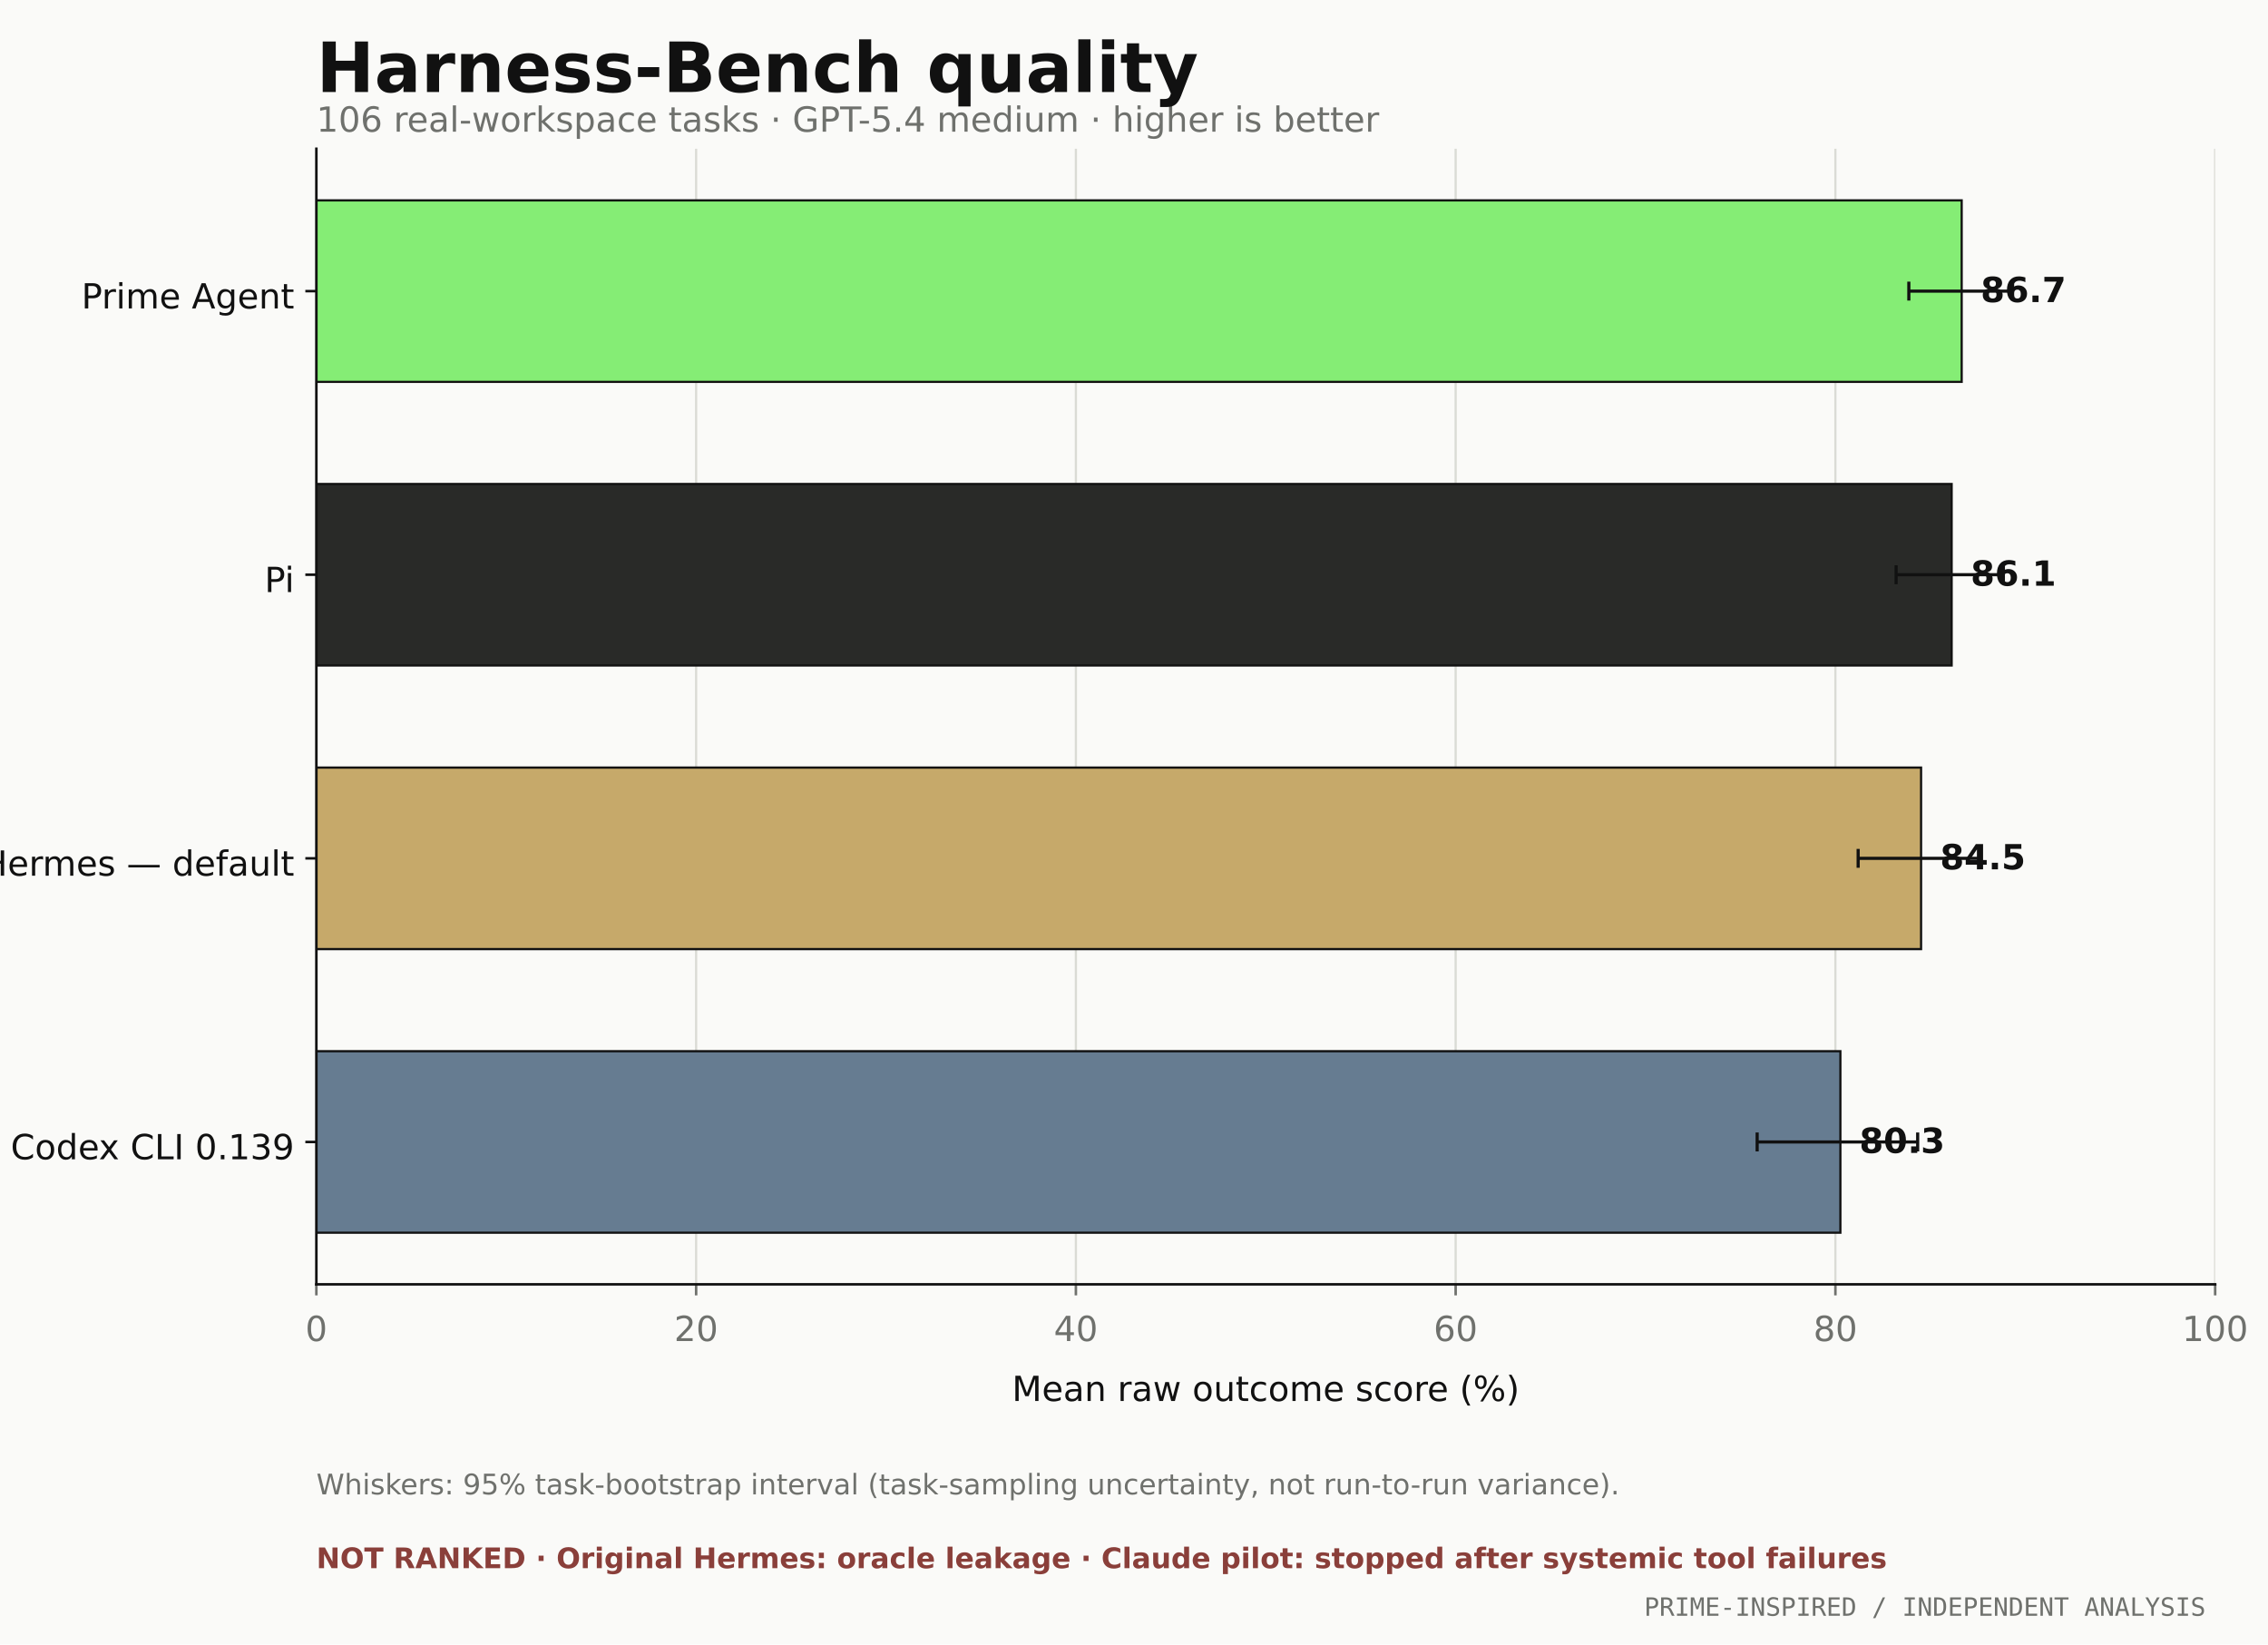
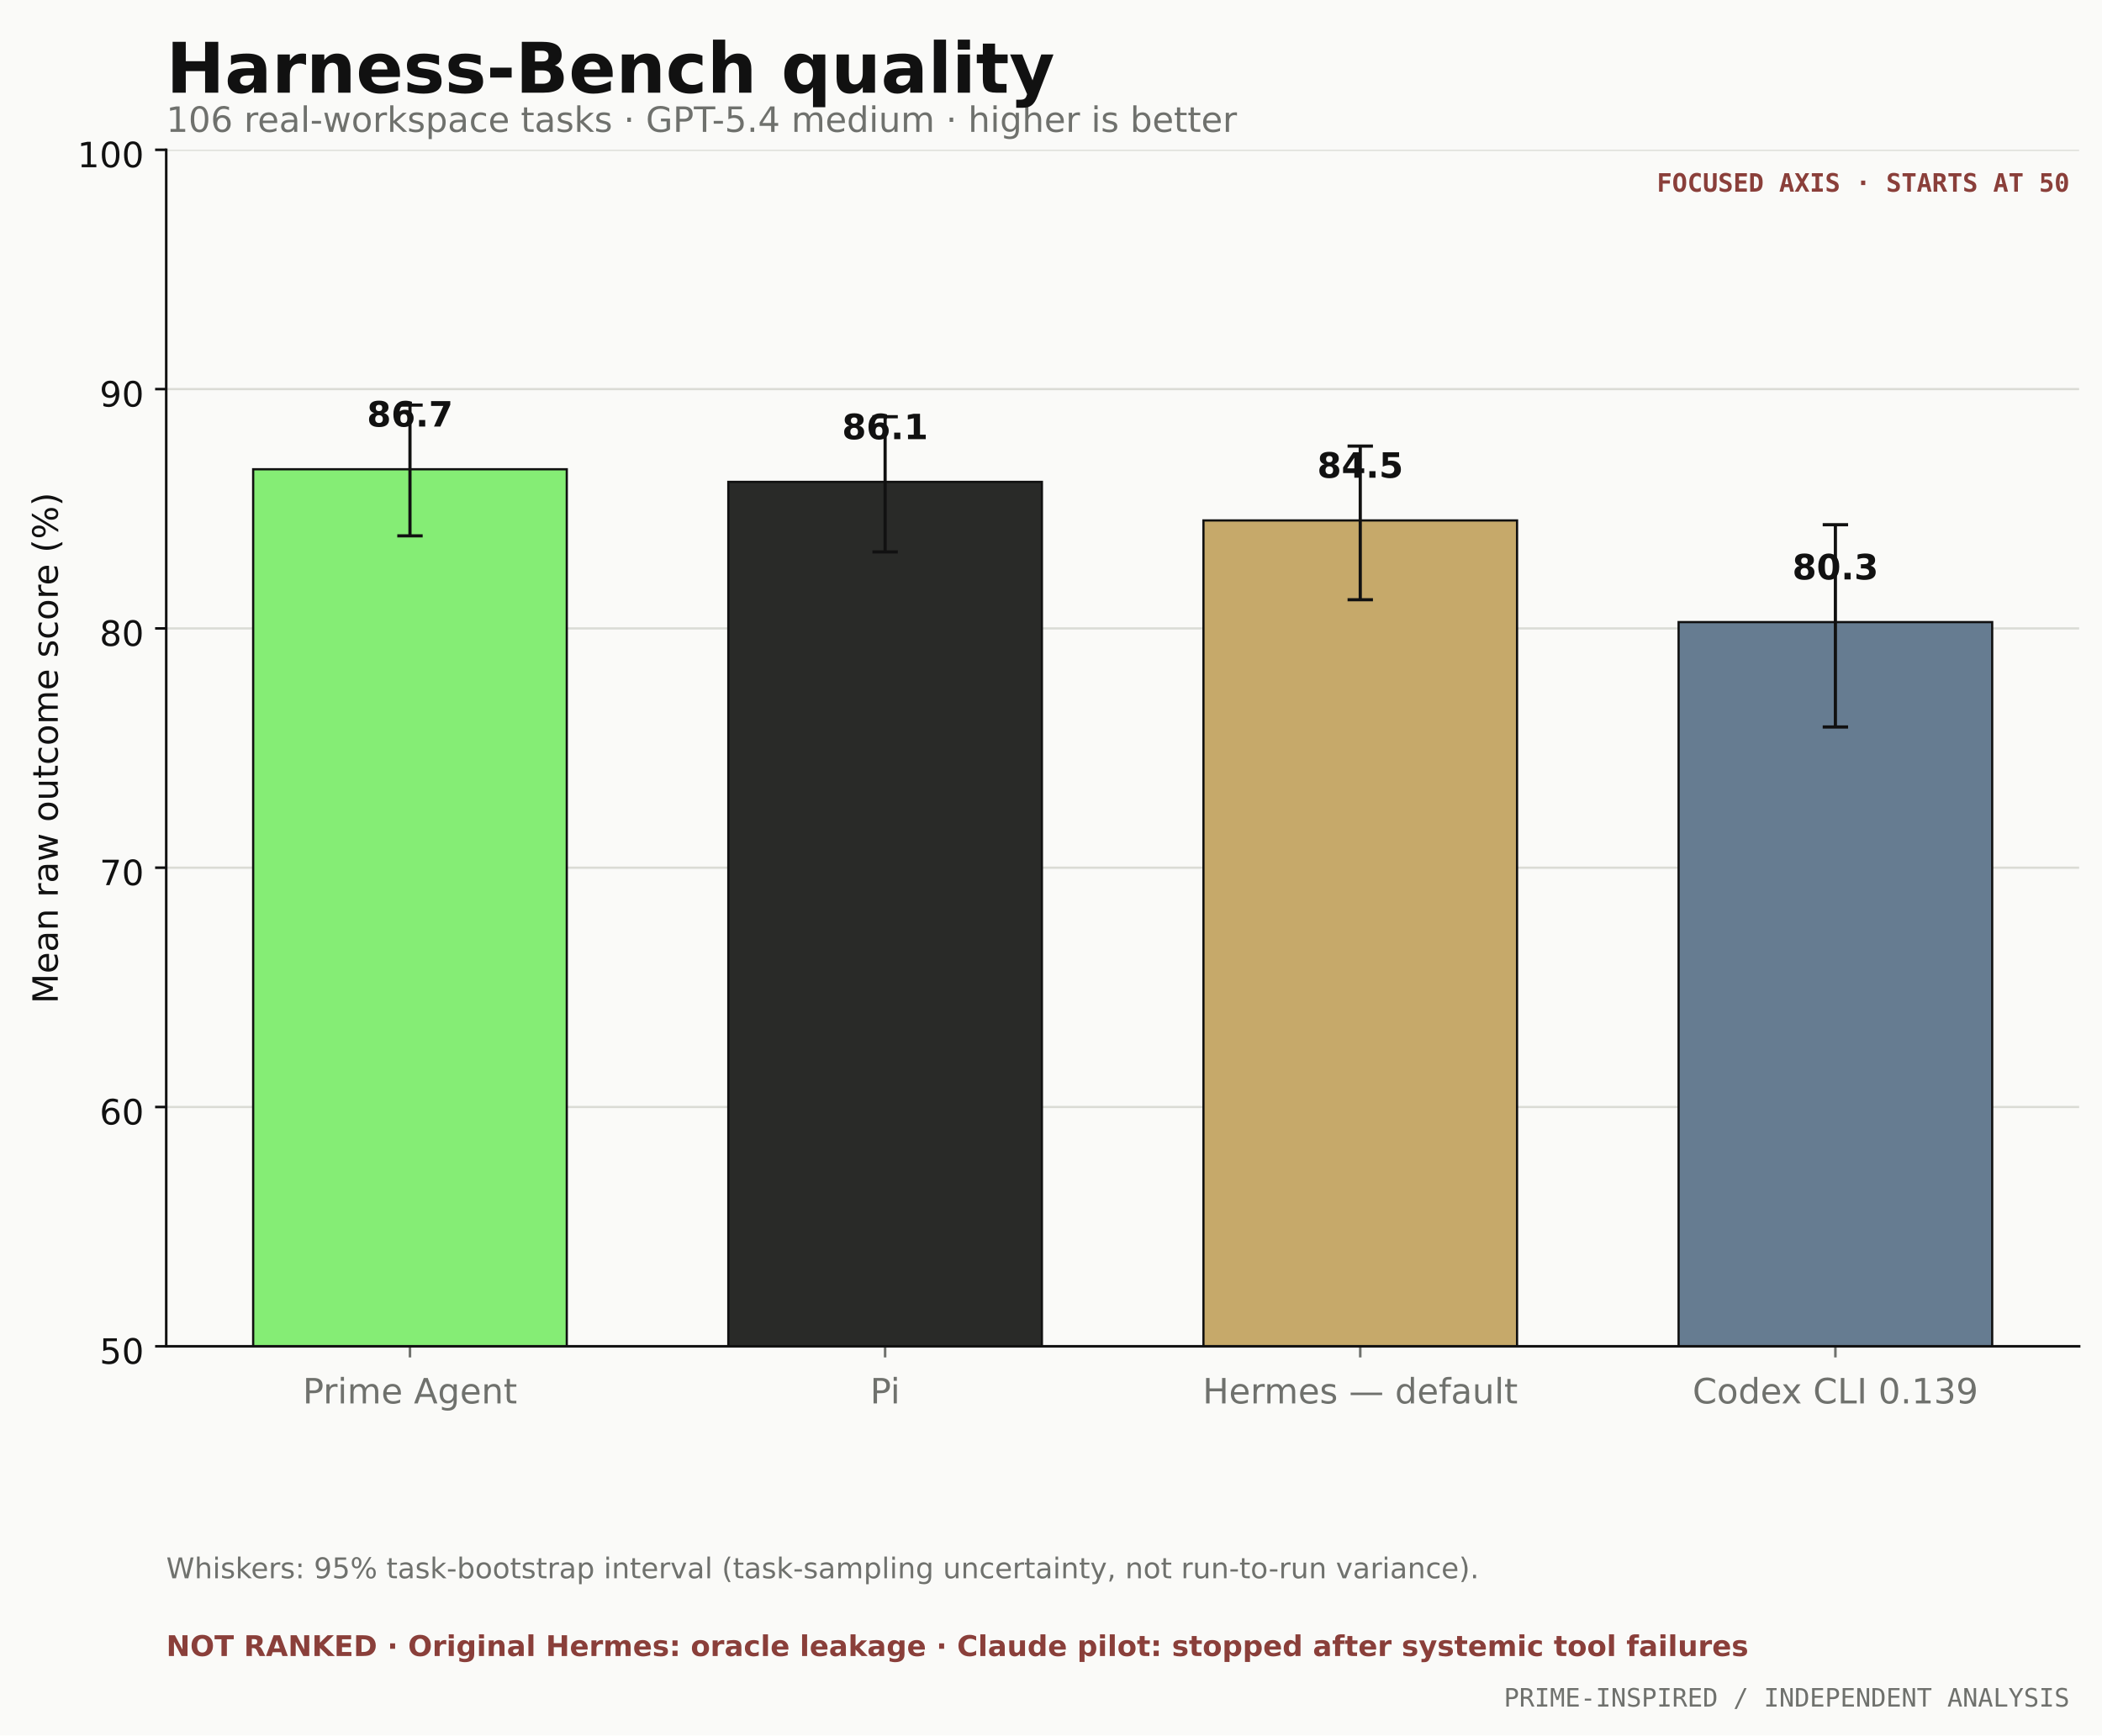
- <svg xmlns="http://www.w3.org/2000/svg" xmlns:xlink="http://www.w3.org/1999/xlink" width="719.819pt" height="521.859pt" viewBox="0 0 719.819 521.859" version="1.1">
+ <svg xmlns="http://www.w3.org/2000/svg" xmlns:xlink="http://www.w3.org/1999/xlink" width="662.206pt" height="546.835pt" viewBox="0 0 662.206 546.835" version="1.1">
  <defs>
    <style type="text/css">*{stroke-linejoin: round; stroke-linecap: butt}</style>
  </defs>
  <g id="figure_1">
    <g id="patch_1">
-       <path d="M -0 521.859  L 719.819 521.859  L 719.819 0  L -0 0  z " style="fill: #fafaf8" />
+       <path d="M 0 546.835  L 662.206 546.835  L 662.206 0  L 0 0  z " style="fill: #fafaf8" />
    </g>
    <g id="axes_1">
      <g id="patch_2">
-         <path d="M 100.409 407.56  L 703.049 407.56  L 703.049 47.2  L 100.409 47.2  z " style="fill: #fafaf8" />
+         <path d="M 52.366 424.192  L 655.006 424.192  L 655.006 47.2  L 52.366 47.2  z " style="fill: #fafaf8" />
      </g>
      <g id="matplotlib.axis_1">
        <g id="xtick_1">
          <g id="line2d_1">
-             <path d="M 100.409 407.56  L 100.409 47.2  " clip-path="url(#p9c8200e25d)" style="fill: none; stroke: #dadbd5; stroke-width: 0.7; stroke-linecap: square" />
-           </g>
+             <defs>
+               <path id="m0d7824c448" d="M 0 0  L 0 3.5  " style="stroke: #6f716d; stroke-width: 0.8" />
+             </defs>
+             <g>
+               <use xlink:href="#m0d7824c448" x="129.155" y="424.192" style="fill: #6f716d; stroke: #6f716d; stroke-width: 0.8" />
+             </g>
+           </g>
+           <g id="text_1">
+             <text style="font-size: 11px; font-family: 'Avenir Next', 'DejaVu Sans'; text-anchor: middle; fill: #6f716d" x="129.155" y="442.192" transform="rotate(-0 129.1554 442.192)">Prime Agent</text>
+           </g>
+         </g>
+         <g id="xtick_2">
          <g id="line2d_2">
-             <defs>
-               <path id="m19e4d1bf10" d="M 0 0  L 0 3.5  " style="stroke: #6f716d; stroke-width: 0.8" />
-             </defs>
-             <g>
-               <use xlink:href="#m19e4d1bf10" x="100.409" y="407.56" style="fill: #6f716d; stroke: #6f716d; stroke-width: 0.8" />
-             </g>
-           </g>
-           <g id="text_1">
-             <text style="font-size: 11px; font-family: 'Avenir Next', 'DejaVu Sans'; text-anchor: middle; fill: #6f716d" x="100.409" y="425.56" transform="rotate(-0 100.4091 425.56)">0</text>
-           </g>
-         </g>
-         <g id="xtick_2">
+             <g>
+               <use xlink:href="#m0d7824c448" x="278.842" y="424.192" style="fill: #6f716d; stroke: #6f716d; stroke-width: 0.8" />
+             </g>
+           </g>
+           <g id="text_2">
+             <text style="font-size: 11px; font-family: 'Avenir Next', 'DejaVu Sans'; text-anchor: middle; fill: #6f716d" x="278.842" y="442.192" transform="rotate(-0 278.8425 442.192)">Pi</text>
+           </g>
+         </g>
+         <g id="xtick_3">
          <g id="line2d_3">
-             <path d="M 220.937 407.56  L 220.937 47.2  " clip-path="url(#p9c8200e25d)" style="fill: none; stroke: #dadbd5; stroke-width: 0.7; stroke-linecap: square" />
-           </g>
+             <g>
+               <use xlink:href="#m0d7824c448" x="428.53" y="424.192" style="fill: #6f716d; stroke: #6f716d; stroke-width: 0.8" />
+             </g>
+           </g>
+           <g id="text_3">
+             <text style="font-size: 11px; font-family: 'Avenir Next', 'DejaVu Sans'; text-anchor: middle; fill: #6f716d" x="428.53" y="442.192" transform="rotate(-0 428.5295 442.192)">Hermes — default</text>
+           </g>
+         </g>
+         <g id="xtick_4">
          <g id="line2d_4">
            <g>
-               <use xlink:href="#m19e4d1bf10" x="220.937" y="407.56" style="fill: #6f716d; stroke: #6f716d; stroke-width: 0.8" />
-             </g>
-           </g>
-           <g id="text_2">
-             <text style="font-size: 11px; font-family: 'Avenir Next', 'DejaVu Sans'; text-anchor: middle; fill: #6f716d" x="220.937" y="425.56" transform="rotate(-0 220.9371 425.56)">20</text>
-           </g>
-         </g>
-         <g id="xtick_3">
-           <g id="line2d_5">
-             <path d="M 341.465 407.56  L 341.465 47.2  " clip-path="url(#p9c8200e25d)" style="fill: none; stroke: #dadbd5; stroke-width: 0.7; stroke-linecap: square" />
-           </g>
-           <g id="line2d_6">
-             <g>
-               <use xlink:href="#m19e4d1bf10" x="341.465" y="407.56" style="fill: #6f716d; stroke: #6f716d; stroke-width: 0.8" />
-             </g>
-           </g>
-           <g id="text_3">
-             <text style="font-size: 11px; font-family: 'Avenir Next', 'DejaVu Sans'; text-anchor: middle; fill: #6f716d" x="341.465" y="425.56" transform="rotate(-0 341.4651 425.56)">40</text>
-           </g>
-         </g>
-         <g id="xtick_4">
-           <g id="line2d_7">
-             <path d="M 461.993 407.56  L 461.993 47.2  " clip-path="url(#p9c8200e25d)" style="fill: none; stroke: #dadbd5; stroke-width: 0.7; stroke-linecap: square" />
-           </g>
-           <g id="line2d_8">
-             <g>
-               <use xlink:href="#m19e4d1bf10" x="461.993" y="407.56" style="fill: #6f716d; stroke: #6f716d; stroke-width: 0.8" />
+               <use xlink:href="#m0d7824c448" x="578.217" y="424.192" style="fill: #6f716d; stroke: #6f716d; stroke-width: 0.8" />
            </g>
          </g>
          <g id="text_4">
-             <text style="font-size: 11px; font-family: 'Avenir Next', 'DejaVu Sans'; text-anchor: middle; fill: #6f716d" x="461.993" y="425.56" transform="rotate(-0 461.9931 425.56)">60</text>
-           </g>
-         </g>
-         <g id="xtick_5">
-           <g id="line2d_9">
-             <path d="M 582.521 407.56  L 582.521 47.2  " clip-path="url(#p9c8200e25d)" style="fill: none; stroke: #dadbd5; stroke-width: 0.7; stroke-linecap: square" />
-           </g>
-           <g id="line2d_10">
-             <g>
-               <use xlink:href="#m19e4d1bf10" x="582.521" y="407.56" style="fill: #6f716d; stroke: #6f716d; stroke-width: 0.8" />
-             </g>
-           </g>
-           <g id="text_5">
-             <text style="font-size: 11px; font-family: 'Avenir Next', 'DejaVu Sans'; text-anchor: middle; fill: #6f716d" x="582.521" y="425.56" transform="rotate(-0 582.5211 425.56)">80</text>
-           </g>
-         </g>
-         <g id="xtick_6">
-           <g id="line2d_11">
-             <path d="M 703.049 407.56  L 703.049 47.2  " clip-path="url(#p9c8200e25d)" style="fill: none; stroke: #dadbd5; stroke-width: 0.7; stroke-linecap: square" />
-           </g>
-           <g id="line2d_12">
-             <g>
-               <use xlink:href="#m19e4d1bf10" x="703.049" y="407.56" style="fill: #6f716d; stroke: #6f716d; stroke-width: 0.8" />
-             </g>
-           </g>
-           <g id="text_6">
-             <text style="font-size: 11px; font-family: 'Avenir Next', 'DejaVu Sans'; text-anchor: middle; fill: #6f716d" x="703.049" y="425.56" transform="rotate(-0 703.0491 425.56)">100</text>
-           </g>
-         </g>
-         <g id="text_7">
-           <text style="font-size: 11px; font-family: 'Avenir Next', 'DejaVu Sans'; text-anchor: middle; fill: #111111" x="401.729" y="444.586" transform="rotate(-0 401.7291 444.586)">Mean raw outcome score (%)</text>
+             <text style="font-size: 11px; font-family: 'Avenir Next', 'DejaVu Sans'; text-anchor: middle; fill: #6f716d" x="578.217" y="442.192" transform="rotate(-0 578.2166 442.192)">Codex CLI 0.139</text>
+           </g>
        </g>
      </g>
      <g id="matplotlib.axis_2">
        <g id="ytick_1">
+           <g id="line2d_5">
+             <path d="M 52.366 424.192  L 655.006 424.192  " clip-path="url(#p13d4fa0482)" style="fill: none; stroke: #dadbd5; stroke-width: 0.7; stroke-linecap: square" />
+           </g>
+           <g id="line2d_6">
+             <defs>
+               <path id="m5059ad57dc" d="M 0 0  L -3.5 0  " style="stroke: #111111; stroke-width: 0.8" />
+             </defs>
+             <g>
+               <use xlink:href="#m5059ad57dc" x="52.366" y="424.192" style="fill: #111111; stroke: #111111; stroke-width: 0.8" />
+             </g>
+           </g>
+           <g id="text_5">
+             <text style="font-size: 11px; font-family: 'Avenir Next', 'DejaVu Sans'; text-anchor: end; fill: #111111" x="45.366" y="429.692" transform="rotate(-0 45.366 429.692)">50</text>
+           </g>
+         </g>
+         <g id="ytick_2">
+           <g id="line2d_7">
+             <path d="M 52.366 348.794  L 655.006 348.794  " clip-path="url(#p13d4fa0482)" style="fill: none; stroke: #dadbd5; stroke-width: 0.7; stroke-linecap: square" />
+           </g>
+           <g id="line2d_8">
+             <g>
+               <use xlink:href="#m5059ad57dc" x="52.366" y="348.794" style="fill: #111111; stroke: #111111; stroke-width: 0.8" />
+             </g>
+           </g>
+           <g id="text_6">
+             <text style="font-size: 11px; font-family: 'Avenir Next', 'DejaVu Sans'; text-anchor: end; fill: #111111" x="45.366" y="354.294" transform="rotate(-0 45.366 354.2936)">60</text>
+           </g>
+         </g>
+         <g id="ytick_3">
+           <g id="line2d_9">
+             <path d="M 52.366 273.395  L 655.006 273.395  " clip-path="url(#p13d4fa0482)" style="fill: none; stroke: #dadbd5; stroke-width: 0.7; stroke-linecap: square" />
+           </g>
+           <g id="line2d_10">
+             <g>
+               <use xlink:href="#m5059ad57dc" x="52.366" y="273.395" style="fill: #111111; stroke: #111111; stroke-width: 0.8" />
+             </g>
+           </g>
+           <g id="text_7">
+             <text style="font-size: 11px; font-family: 'Avenir Next', 'DejaVu Sans'; text-anchor: end; fill: #111111" x="45.366" y="278.895" transform="rotate(-0 45.366 278.8952)">70</text>
+           </g>
+         </g>
+         <g id="ytick_4">
+           <g id="line2d_11">
+             <path d="M 52.366 197.997  L 655.006 197.997  " clip-path="url(#p13d4fa0482)" style="fill: none; stroke: #dadbd5; stroke-width: 0.7; stroke-linecap: square" />
+           </g>
+           <g id="line2d_12">
+             <g>
+               <use xlink:href="#m5059ad57dc" x="52.366" y="197.997" style="fill: #111111; stroke: #111111; stroke-width: 0.8" />
+             </g>
+           </g>
+           <g id="text_8">
+             <text style="font-size: 11px; font-family: 'Avenir Next', 'DejaVu Sans'; text-anchor: end; fill: #111111" x="45.366" y="203.497" transform="rotate(-0 45.366 203.4968)">80</text>
+           </g>
+         </g>
+         <g id="ytick_5">
          <g id="line2d_13">
-             <defs>
-               <path id="mba56516076" d="M 0 0  L -3.5 0  " style="stroke: #111111; stroke-width: 0.8" />
-             </defs>
-             <g>
-               <use xlink:href="#mba56516076" x="100.409" y="362.38" style="fill: #111111; stroke: #111111; stroke-width: 0.8" />
-             </g>
-           </g>
-           <g id="text_8">
-             <text style="font-size: 11px; font-family: 'Avenir Next', 'DejaVu Sans'; text-anchor: end; fill: #111111" x="93.409" y="367.88" transform="rotate(-0 93.40906 367.88)">Codex CLI 0.139</text>
-           </g>
-         </g>
-         <g id="ytick_2">
+             <path d="M 52.366 122.598  L 655.006 122.598  " clip-path="url(#p13d4fa0482)" style="fill: none; stroke: #dadbd5; stroke-width: 0.7; stroke-linecap: square" />
+           </g>
          <g id="line2d_14">
            <g>
-               <use xlink:href="#mba56516076" x="100.409" y="272.38" style="fill: #111111; stroke: #111111; stroke-width: 0.8" />
+               <use xlink:href="#m5059ad57dc" x="52.366" y="122.598" style="fill: #111111; stroke: #111111; stroke-width: 0.8" />
            </g>
          </g>
          <g id="text_9">
-             <text style="font-size: 11px; font-family: 'Avenir Next', 'DejaVu Sans'; text-anchor: end; fill: #111111" x="93.409" y="277.88" transform="rotate(-0 93.40906 277.88)">Hermes — default</text>
-           </g>
-         </g>
-         <g id="ytick_3">
+             <text style="font-size: 11px; font-family: 'Avenir Next', 'DejaVu Sans'; text-anchor: end; fill: #111111" x="45.366" y="128.098" transform="rotate(-0 45.366 128.0984)">90</text>
+           </g>
+         </g>
+         <g id="ytick_6">
          <g id="line2d_15">
-             <g>
-               <use xlink:href="#mba56516076" x="100.409" y="182.38" style="fill: #111111; stroke: #111111; stroke-width: 0.8" />
+             <path d="M 52.366 47.2  L 655.006 47.2  " clip-path="url(#p13d4fa0482)" style="fill: none; stroke: #dadbd5; stroke-width: 0.7; stroke-linecap: square" />
+           </g>
+           <g id="line2d_16">
+             <g>
+               <use xlink:href="#m5059ad57dc" x="52.366" y="47.2" style="fill: #111111; stroke: #111111; stroke-width: 0.8" />
            </g>
          </g>
          <g id="text_10">
-             <text style="font-size: 11px; font-family: 'Avenir Next', 'DejaVu Sans'; text-anchor: end; fill: #111111" x="93.409" y="187.88" transform="rotate(-0 93.40906 187.88)">Pi</text>
-           </g>
-         </g>
-         <g id="ytick_4">
-           <g id="line2d_16">
-             <g>
-               <use xlink:href="#mba56516076" x="100.409" y="92.38" style="fill: #111111; stroke: #111111; stroke-width: 0.8" />
-             </g>
-           </g>
-           <g id="text_11">
-             <text style="font-size: 11px; font-family: 'Avenir Next', 'DejaVu Sans'; text-anchor: end; fill: #111111" x="93.409" y="97.88" transform="rotate(-0 93.40906 97.88)">Prime Agent</text>
-           </g>
+             <text style="font-size: 11px; font-family: 'Avenir Next', 'DejaVu Sans'; text-anchor: end; fill: #111111" x="45.366" y="52.7" transform="rotate(-0 45.366 52.7)">100</text>
+           </g>
+         </g>
+         <g id="text_11">
+           <text style="font-size: 11px; font-family: 'Avenir Next', 'DejaVu Sans'; text-anchor: middle; fill: #111111" x="18.2" y="235.696" transform="rotate(-90 18.2 235.696)">Mean raw outcome score (%)</text>
        </g>
      </g>
      <g id="patch_3">
-         <path d="M 100.409 391.18  L 584.104 391.18  L 584.104 333.58  L 100.409 333.58  z " clip-path="url(#p9c8200e25d)" style="fill: #667c91; stroke: #111111; stroke-width: 0.7; stroke-linejoin: miter" />
+         <path d="M 79.759 801.184  L 178.552 801.184  L 178.552 147.855  L 79.759 147.855  z " clip-path="url(#p13d4fa0482)" style="fill: #85ed75; stroke: #111111; stroke-width: 0.7; stroke-linejoin: miter" />
      </g>
      <g id="patch_4">
-         <path d="M 100.409 301.18  L 609.711 301.18  L 609.711 243.58  L 100.409 243.58  z " clip-path="url(#p9c8200e25d)" style="fill: #c6a96a; stroke: #111111; stroke-width: 0.7; stroke-linejoin: miter" />
+         <path d="M 229.446 801.184  L 328.239 801.184  L 328.239 151.834  L 229.446 151.834  z " clip-path="url(#p13d4fa0482)" style="fill: #292a28; stroke: #111111; stroke-width: 0.7; stroke-linejoin: miter" />
      </g>
      <g id="patch_5">
-         <path d="M 100.409 211.18  L 619.418 211.18  L 619.418 153.58  L 100.409 153.58  z " clip-path="url(#p9c8200e25d)" style="fill: #292a28; stroke: #111111; stroke-width: 0.7; stroke-linejoin: miter" />
+         <path d="M 379.133 801.184  L 477.926 801.184  L 477.926 163.979  L 379.133 163.979  z " clip-path="url(#p13d4fa0482)" style="fill: #c6a96a; stroke: #111111; stroke-width: 0.7; stroke-linejoin: miter" />
      </g>
      <g id="patch_6">
-         <path d="M 100.409 121.18  L 622.598 121.18  L 622.598 63.58  L 100.409 63.58  z " clip-path="url(#p9c8200e25d)" style="fill: #85ed75; stroke: #111111; stroke-width: 0.7; stroke-linejoin: miter" />
+         <path d="M 528.82 801.184  L 627.613 801.184  L 627.613 196.017  L 528.82 196.017  z " clip-path="url(#p13d4fa0482)" style="fill: #667c91; stroke: #111111; stroke-width: 0.7; stroke-linejoin: miter" />
      </g>
      <g id="LineCollection_1">
-         <path d="M 557.688 362.38  L 608.631 362.38  " clip-path="url(#p9c8200e25d)" style="fill: none; stroke: #111111" />
-         <path d="M 589.739 272.38  L 628.43 272.38  " clip-path="url(#p9c8200e25d)" style="fill: none; stroke: #111111" />
-         <path d="M 601.785 182.38  L 635.829 182.38  " clip-path="url(#p9c8200e25d)" style="fill: none; stroke: #111111" />
-         <path d="M 605.827 92.38  L 638.755 92.38  " clip-path="url(#p9c8200e25d)" style="fill: none; stroke: #111111" />
+         <path d="M 129.155 168.838  L 129.155 127.64  " clip-path="url(#p13d4fa0482)" style="fill: none; stroke: #111111" />
+         <path d="M 278.842 173.895  L 278.842 131.301  " clip-path="url(#p13d4fa0482)" style="fill: none; stroke: #111111" />
+         <path d="M 428.53 188.966  L 428.53 140.559  " clip-path="url(#p13d4fa0482)" style="fill: none; stroke: #111111" />
+         <path d="M 578.217 229.066  L 578.217 165.33  " clip-path="url(#p13d4fa0482)" style="fill: none; stroke: #111111" />
      </g>
      <g id="line2d_17">
        <defs>
-           <path id="m8b1520e9f9" d="M 0 3  L 0 -3  " style="stroke: #111111" />
+           <path id="m70df8ec9ae" d="M 4 0  L -4 -0  " style="stroke: #111111" />
        </defs>
-         <g clip-path="url(#p9c8200e25d)">
-           <use xlink:href="#m8b1520e9f9" x="557.688" y="362.38" style="fill: #1f77b4; stroke: #111111" />
-           <use xlink:href="#m8b1520e9f9" x="589.739" y="272.38" style="fill: #1f77b4; stroke: #111111" />
-           <use xlink:href="#m8b1520e9f9" x="601.785" y="182.38" style="fill: #1f77b4; stroke: #111111" />
-           <use xlink:href="#m8b1520e9f9" x="605.827" y="92.38" style="fill: #1f77b4; stroke: #111111" />
+         <g clip-path="url(#p13d4fa0482)">
+           <use xlink:href="#m70df8ec9ae" x="129.155" y="168.838" style="fill: #1f77b4; stroke: #111111" />
+           <use xlink:href="#m70df8ec9ae" x="278.842" y="173.895" style="fill: #1f77b4; stroke: #111111" />
+           <use xlink:href="#m70df8ec9ae" x="428.53" y="188.966" style="fill: #1f77b4; stroke: #111111" />
+           <use xlink:href="#m70df8ec9ae" x="578.217" y="229.066" style="fill: #1f77b4; stroke: #111111" />
        </g>
      </g>
      <g id="line2d_18">
-         <g clip-path="url(#p9c8200e25d)">
-           <use xlink:href="#m8b1520e9f9" x="608.631" y="362.38" style="fill: #1f77b4; stroke: #111111" />
-           <use xlink:href="#m8b1520e9f9" x="628.43" y="272.38" style="fill: #1f77b4; stroke: #111111" />
-           <use xlink:href="#m8b1520e9f9" x="635.829" y="182.38" style="fill: #1f77b4; stroke: #111111" />
-           <use xlink:href="#m8b1520e9f9" x="638.755" y="92.38" style="fill: #1f77b4; stroke: #111111" />
+         <g clip-path="url(#p13d4fa0482)">
+           <use xlink:href="#m70df8ec9ae" x="129.155" y="127.64" style="fill: #1f77b4; stroke: #111111" />
+           <use xlink:href="#m70df8ec9ae" x="278.842" y="131.301" style="fill: #1f77b4; stroke: #111111" />
+           <use xlink:href="#m70df8ec9ae" x="428.53" y="140.559" style="fill: #1f77b4; stroke: #111111" />
+           <use xlink:href="#m70df8ec9ae" x="578.217" y="165.33" style="fill: #1f77b4; stroke: #111111" />
        </g>
      </g>
      <g id="patch_7">
-         <path d="M 100.409 407.56  L 100.409 47.2  " style="fill: none; stroke: #111111; stroke-width: 0.8; stroke-linejoin: miter; stroke-linecap: square" />
+         <path d="M 52.366 424.192  L 52.366 47.2  " style="fill: none; stroke: #111111; stroke-width: 0.8; stroke-linejoin: miter; stroke-linecap: square" />
      </g>
      <g id="patch_8">
-         <path d="M 100.409 407.56  L 703.049 407.56  " style="fill: none; stroke: #111111; stroke-width: 0.8; stroke-linejoin: miter; stroke-linecap: square" />
+         <path d="M 52.366 424.192  L 655.006 424.192  " style="fill: none; stroke: #111111; stroke-width: 0.8; stroke-linejoin: miter; stroke-linecap: square" />
      </g>
      <g id="text_12">
-         <text style="font-weight: 700; font-size: 11px; font-family: 'Avenir Next', 'DejaVu Sans'; text-anchor: start; fill: #111111" x="590.13" y="365.867" transform="rotate(-0 590.1302 365.867)">80.3</text>
+         <text style="font-weight: 700; font-size: 11px; font-family: 'Avenir Next', 'DejaVu Sans'; text-anchor: middle; fill: #111111" x="129.155" y="134.405" transform="rotate(-0 129.1554 134.4046)">86.7</text>
      </g>
      <g id="text_13">
-         <text style="font-weight: 700; font-size: 11px; font-family: 'Avenir Next', 'DejaVu Sans'; text-anchor: start; fill: #111111" x="615.737" y="275.867" transform="rotate(-0 615.7373 275.867)">84.5</text>
+         <text style="font-weight: 700; font-size: 11px; font-family: 'Avenir Next', 'DejaVu Sans'; text-anchor: middle; fill: #111111" x="278.842" y="138.383" transform="rotate(-0 278.8425 138.383)">86.1</text>
      </g>
      <g id="text_14">
-         <text style="font-weight: 700; font-size: 11px; font-family: 'Avenir Next', 'DejaVu Sans'; text-anchor: start; fill: #111111" x="625.444" y="185.867" transform="rotate(-0 625.4444 185.867)">86.1</text>
+         <text style="font-weight: 700; font-size: 11px; font-family: 'Avenir Next', 'DejaVu Sans'; text-anchor: middle; fill: #111111" x="428.53" y="150.528" transform="rotate(-0 428.5295 150.5278)">84.5</text>
      </g>
      <g id="text_15">
-         <text style="font-weight: 700; font-size: 11px; font-family: 'Avenir Next', 'DejaVu Sans'; text-anchor: start; fill: #111111" x="628.624" y="95.867" transform="rotate(-0 628.6242 95.867)">86.7</text>
+         <text style="font-weight: 700; font-size: 11px; font-family: 'Avenir Next', 'DejaVu Sans'; text-anchor: middle; fill: #111111" x="578.217" y="182.566" transform="rotate(-0 578.2166 182.5657)">80.3</text>
      </g>
      <g id="text_16">
-         <text style="font-size: 11px; font-family: 'Avenir Next', 'DejaVu Sans'; text-anchor: start; fill: #6f716d" x="100.409" y="41.795" transform="rotate(-0 100.4091 41.7946)">106 real-workspace tasks · GPT-5.4 medium · higher is better</text>
+         <text style="font-size: 11px; font-family: 'Avenir Next', 'DejaVu Sans'; text-anchor: start; fill: #6f716d" x="52.366" y="41.545" transform="rotate(-0 52.366 41.54512)">106 real-workspace tasks · GPT-5.4 medium · higher is better</text>
      </g>
      <g id="text_17">
-         <text style="font-size: 9px; font-family: 'Avenir Next', 'DejaVu Sans'; text-anchor: start; fill: #6f716d" x="100.409" y="474.218" transform="rotate(-0 100.4091 474.2176)">Whiskers: 95% task-bootstrap interval (task-sampling uncertainty, not run-to-run variance).</text>
+         <text style="font-weight: 700; font-size: 8px; font-family: 'DejaVu Sans Mono', 'Bitstream Vera Sans Mono', 'Computer Modern Typewriter', 'Andale Mono', 'Nimbus Mono L', 'Courier New', 'Courier', 'Fixed', 'Terminal', monospace; text-anchor: end; fill: #8a3f3a" x="651.993" y="60.395" transform="rotate(-0 651.9928 60.39472)">FOCUSED AXIS · STARTS AT 50</text>
      </g>
      <g id="text_18">
-         <text style="font-weight: 700; font-size: 9px; font-family: 'Avenir Next', 'DejaVu Sans'; text-anchor: start; fill: #8a3f3a" x="100.409" y="497.641" transform="rotate(-0 100.4091 497.641)">NOT RANKED  ·  Original Hermes: oracle leakage  ·  Claude pilot: stopped after systemic tool failures</text>
+         <text style="font-size: 9px; font-family: 'Avenir Next', 'DejaVu Sans'; text-anchor: start; fill: #6f716d" x="52.366" y="497.281" transform="rotate(-0 52.366 497.2806)">Whiskers: 95% task-bootstrap interval (task-sampling uncertainty, not run-to-run variance).</text>
      </g>
      <g id="text_19">
-         <text style="font-size: 8px; font-family: 'DejaVu Sans Mono', 'Bitstream Vera Sans Mono', 'Computer Modern Typewriter', 'Andale Mono', 'Nimbus Mono L', 'Courier New', 'Courier', 'Fixed', 'Terminal', monospace; text-anchor: end; fill: #6f716d" x="700.036" y="512.737" transform="rotate(-0 700.0359 512.7371)">PRIME-INSPIRED / INDEPENDENT ANALYSIS</text>
+         <text style="font-weight: 700; font-size: 9px; font-family: 'Avenir Next', 'DejaVu Sans'; text-anchor: start; fill: #8a3f3a" x="52.366" y="521.785" transform="rotate(-0 52.366 521.7851)">NOT RANKED  ·  Original Hermes: oracle leakage  ·  Claude pilot: stopped after systemic tool failures</text>
      </g>
      <g id="text_20">
-         <text style="font-weight: 700; font-size: 22px; font-family: 'Avenir Next', 'DejaVu Sans'; text-anchor: start; fill: #111111" x="100.409" y="29.2" transform="rotate(-0 100.4091 29.2)">Harness-Bench quality</text>
+         <text style="font-size: 8px; font-family: 'DejaVu Sans Mono', 'Bitstream Vera Sans Mono', 'Computer Modern Typewriter', 'Andale Mono', 'Nimbus Mono L', 'Courier New', 'Courier', 'Fixed', 'Terminal', monospace; text-anchor: end; fill: #6f716d" x="651.993" y="537.713" transform="rotate(-0 651.9928 537.7128)">PRIME-INSPIRED / INDEPENDENT ANALYSIS</text>
+       </g>
+       <g id="text_21">
+         <text style="font-weight: 700; font-size: 22px; font-family: 'Avenir Next', 'DejaVu Sans'; text-anchor: start; fill: #111111" x="52.366" y="29.2" transform="rotate(-0 52.366 29.2)">Harness-Bench quality</text>
      </g>
    </g>
  </g>
  <defs>
-     <clipPath id="p9c8200e25d">
-       <rect x="100.409" y="47.2" width="602.64" height="360.36" />
+     <clipPath id="p13d4fa0482">
+       <rect x="52.366" y="47.2" width="602.64" height="376.992" />
    </clipPath>
  </defs>
</svg>
